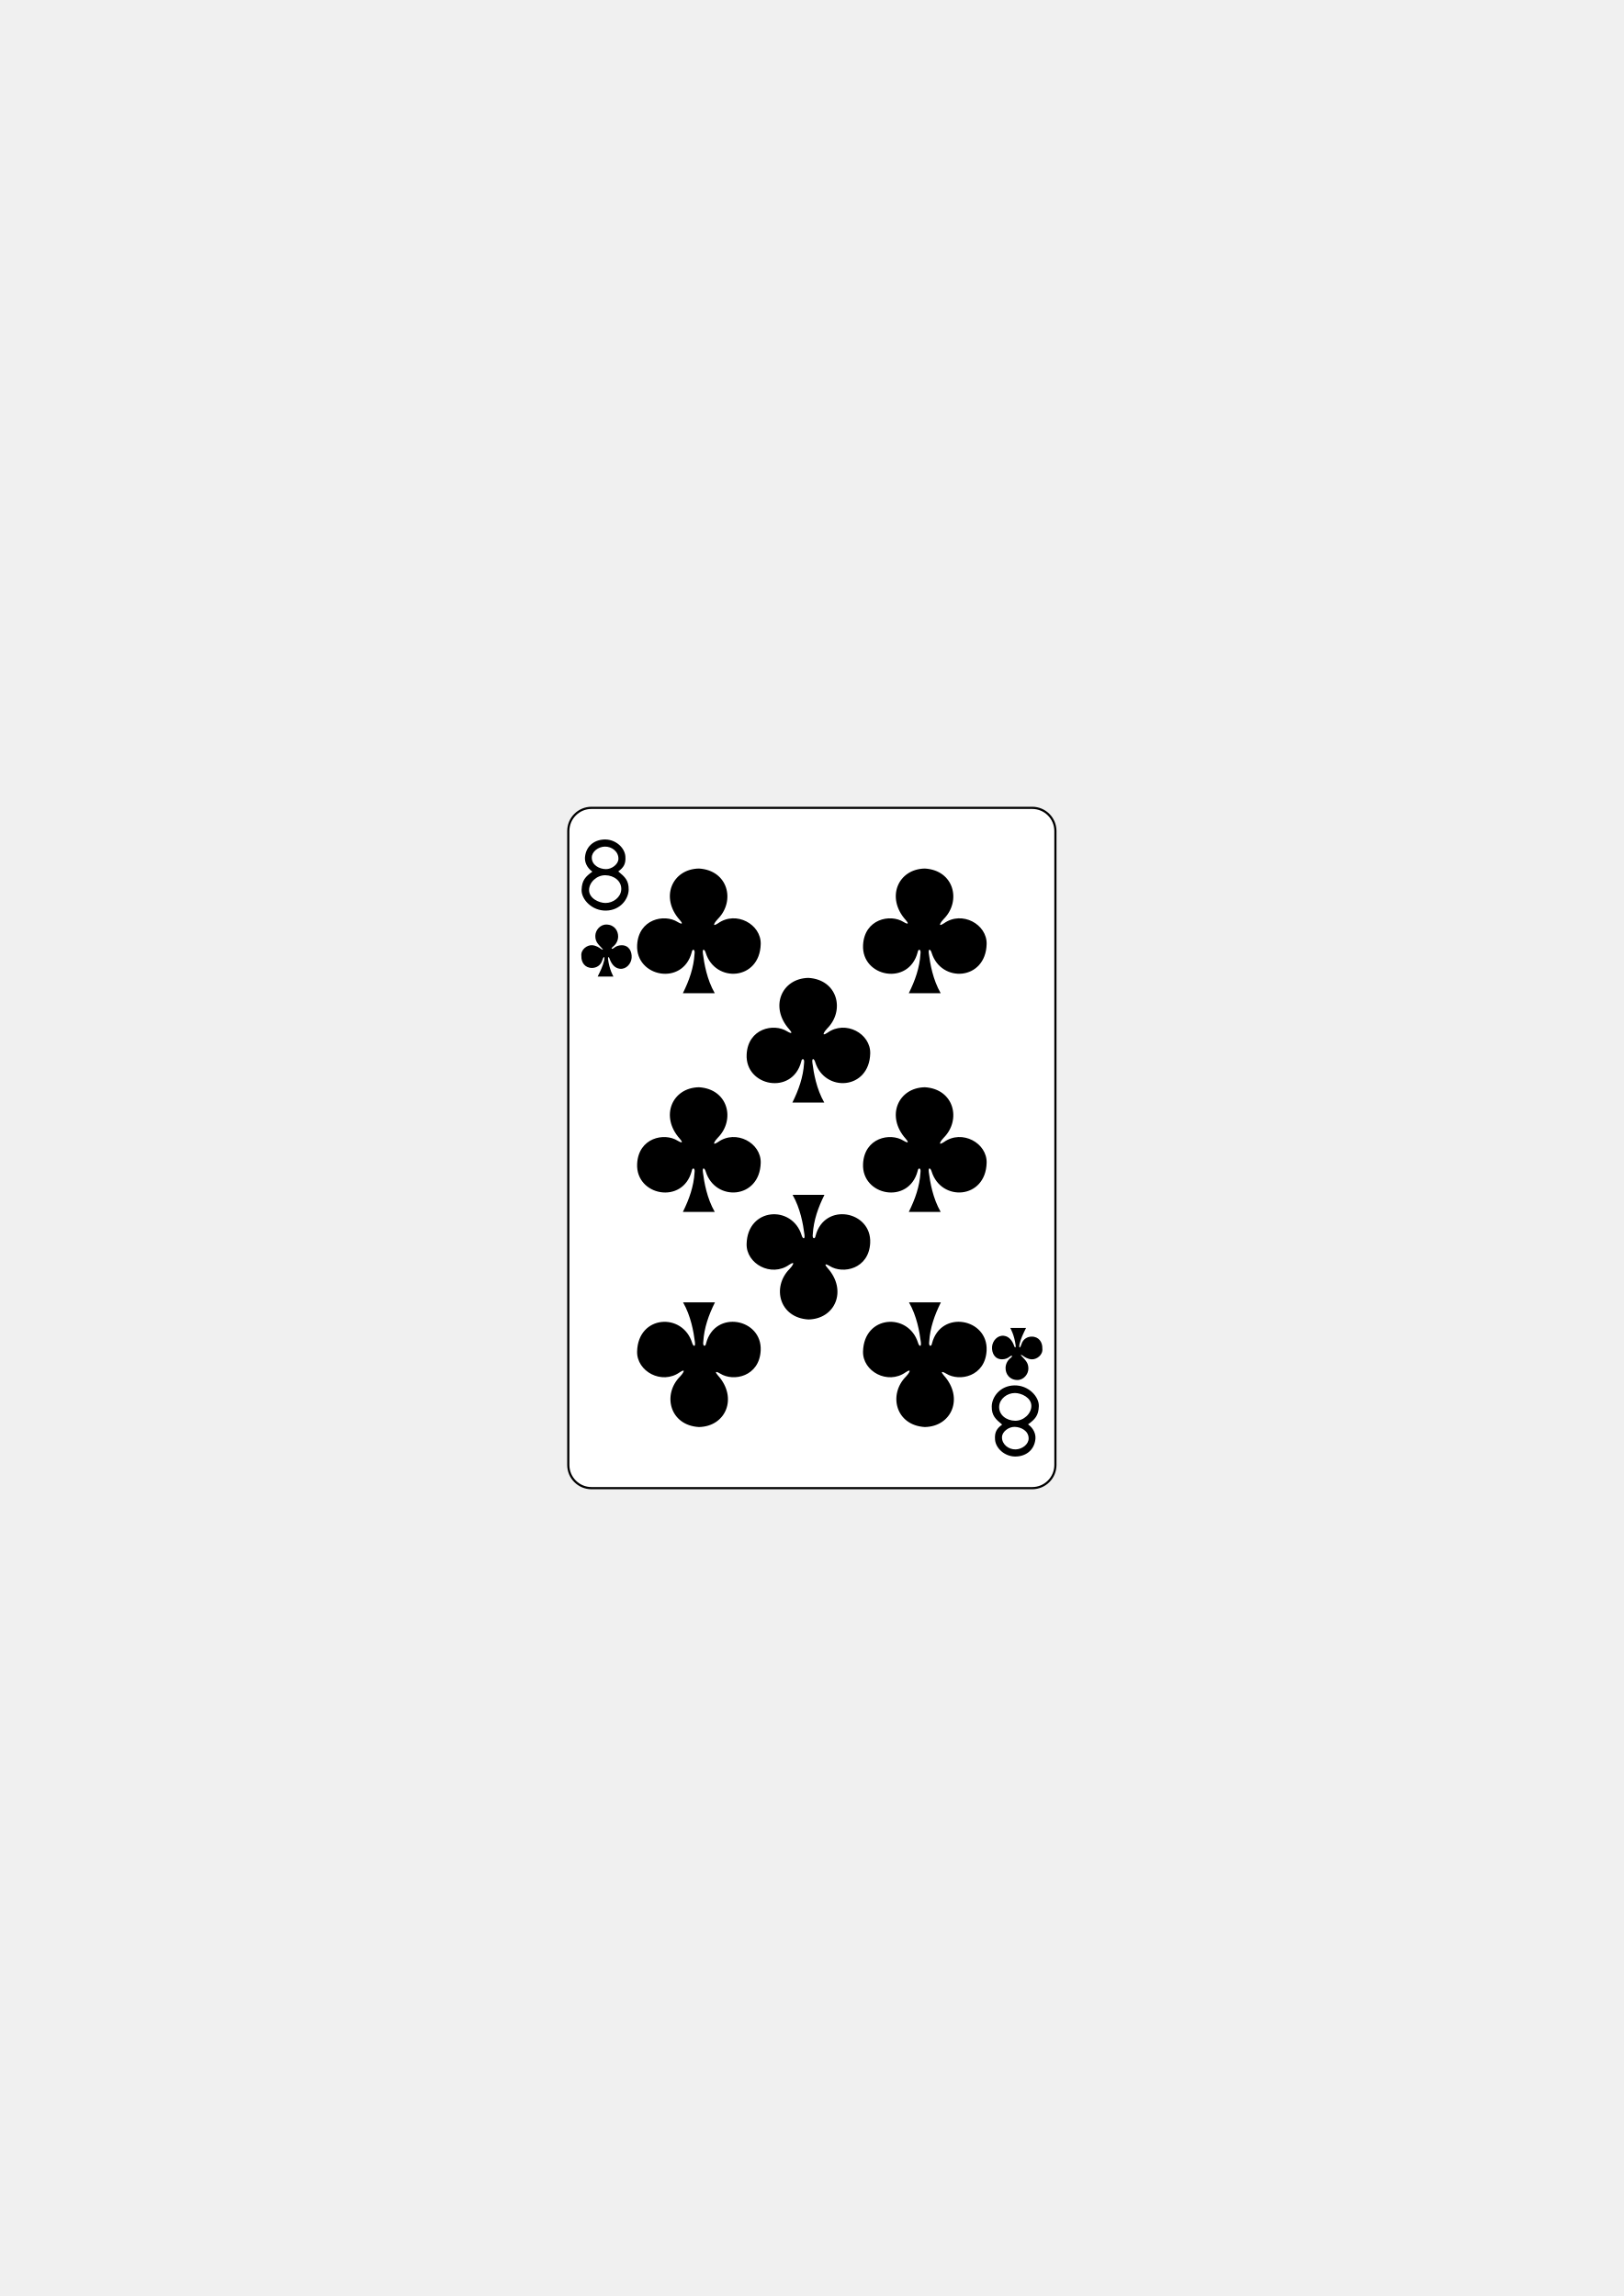
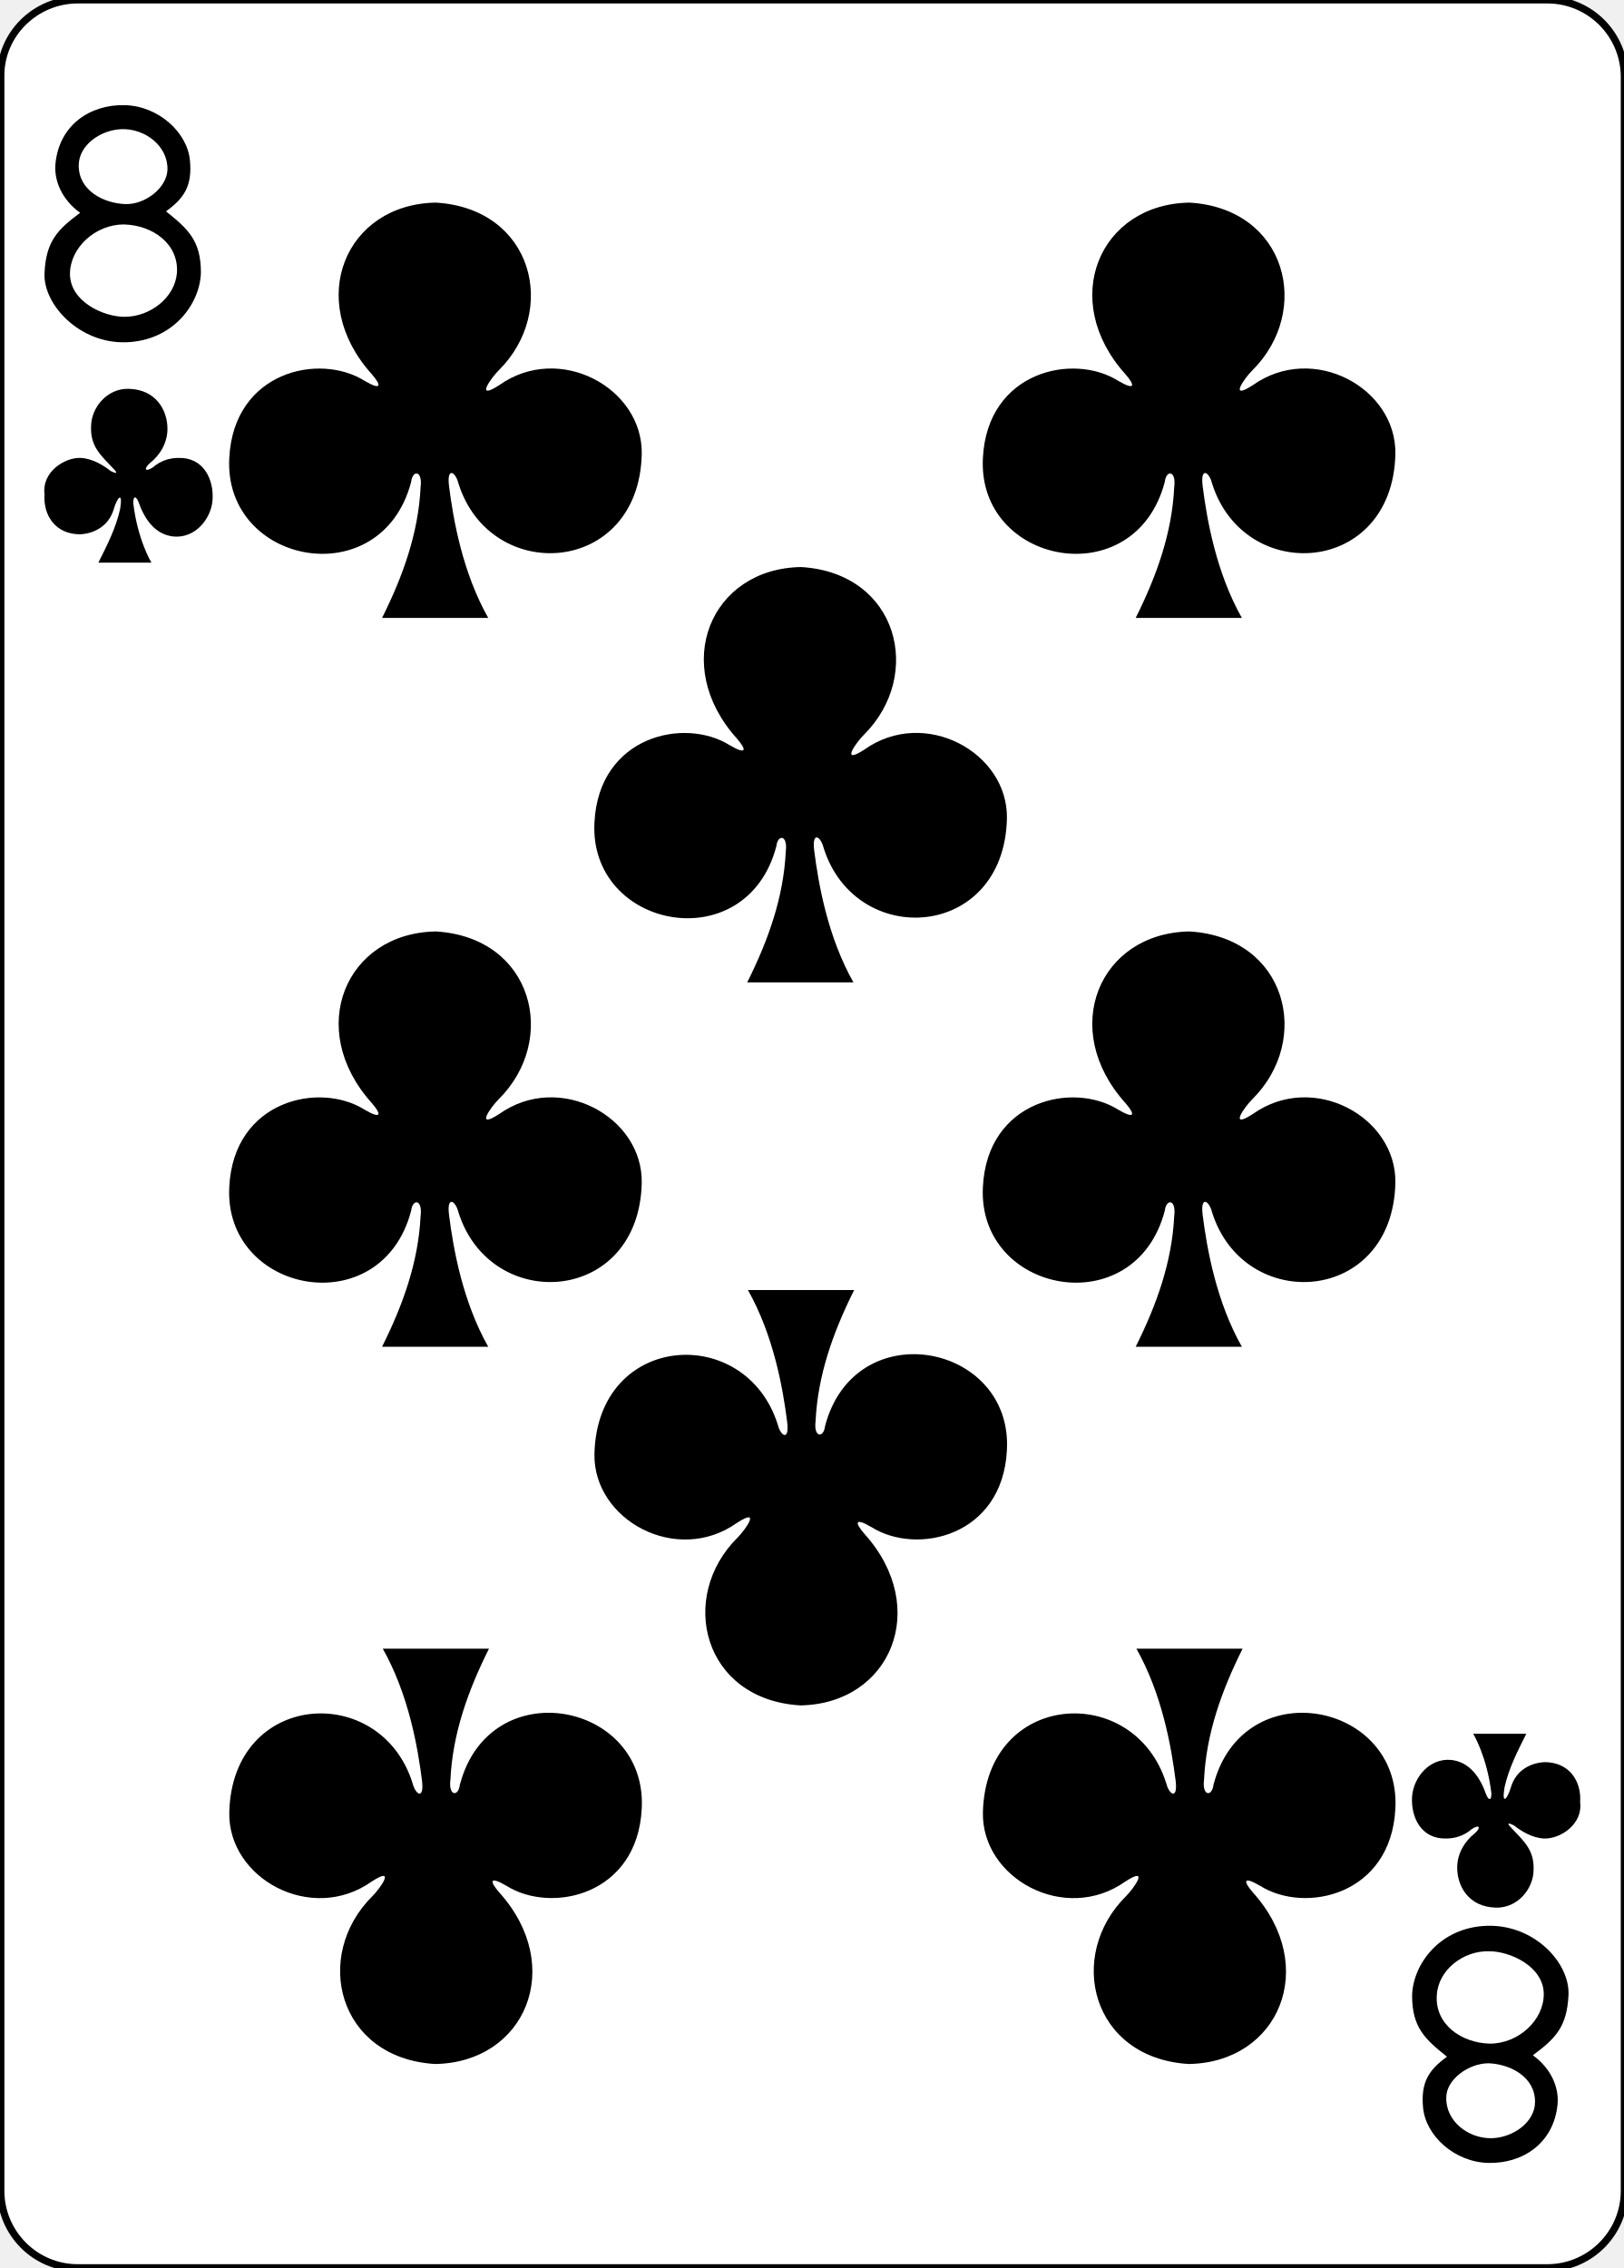
- <svg xmlns="http://www.w3.org/2000/svg" width="744.094" height="1052.362" id="svg4423" version="1.1">
-   <defs id="defs4425" />
+ <svg xmlns="http://www.w3.org/2000/svg" version="1.1" id="svg4423" x="0px" y="0px" viewBox="260.4 370.3 223.2 311.8" enable-background="new 260.4 370.3 223.2 311.8" xml:space="preserve">
  <g id="layer1">
-     <g transform="translate(380.1709,-760.445)" id="g4753" style="display:inline">
-       <g transform="translate(-1317.711,540.769)" style="display:inline" id="g3690">
+     <g id="g4753" transform="translate(380.1709,-760.445)">
+       <g id="g3690" transform="translate(-1317.711,540.769)">
        <g id="g8423">
-           <g transform="translate(-5059.956,3024.952)" style="display:inline" id="g8836-1">
-             <rect y="-2435" x="6257.929" height="311.811" width="223.228" id="rect6361-7" style="fill:#ffffff;fill-opacity:1;stroke:#000000;stroke-width:0.997;stroke-miterlimit:4;stroke-opacity:1;stroke-dasharray:none;display:inline" rx="10.63" ry="10.63" />
-             <g transform="matrix(0.3010621,0,0,0.3010621,5370.094,-1979.932)" id="g8646-4" />
+           <g id="g8836-1" transform="translate(-5059.956,3024.952)">
+             <path id="rect6361-7" fill="#FFFFFF" stroke="#000000" stroke-width="0.997" d="M6268.6-2435h202c5.9,0,10.6,4.8,10.6,10.6       v290.6c0,5.9-4.8,10.6-10.6,10.6h-202c-5.9,0-10.6-4.8-10.6-10.6v-290.6C6257.9-2430.2,6262.7-2435,6268.6-2435z" />
+             <g id="g8646-4" transform="matrix(0.3010621,0,0,0.3010621,5370.094,-1979.932)">
+ 					</g>
          </g>
        </g>
      </g>
-       <g transform="translate(-0.7519269,1.9438039e-6)" id="g6836">
-         <path transform="matrix(0.3010621,0,0,0.3010621,-1007.573,1585.788)" style="fill:#000000;fill-opacity:1;display:inline" d="m 2971.742,-1386.815 c 0.532,-14.533 5.882,-19.991 16.421,-27.6 -8.406,-5.963 -11.95,-14.736 -11.234,-22.212 1.732,-18.092 15.976,-27.144 31.505,-26.75 15.529,0.394 28.913,12.501 29.957,25.649 0.908,11.437 -2.559,16.948 -10.82,22.969 9.808,8.11 16.078,13.452 15.84,27.769 -0.238,14.316 -12.641,31.355 -34.261,31.878 -21.62,0.523 -37.94,-17.169 -37.408,-31.703 z m 60.362,0.048 c 0.927,-13.161 -10.922,-22.04 -24.292,-22.178 -13.028,-0.135 -24.683,10.784 -24.685,22.599 0,12.692 15.158,19.586 24.948,19.623 11.899,0.044 23.23,-8.71 24.029,-20.044 z m -4.278,-47.078 c 0.259,-11.086 -10.154,-19.031 -20.888,-18.711 -9.551,0.284 -19.667,7.443 -19.672,16.71 -0.01,11.592 11.5,17.38 21.314,17.598 8.903,0.198 19.051,-7.223 19.246,-15.597 z" id="path7112-0" />
-         <path transform="matrix(0.3010621,0,0,0.3010621,-1007.573,1585.788)" id="path7128-9" d="m 3667.748,-600.564 c -0.532,14.533 -5.882,19.991 -16.421,27.6 8.406,5.963 11.95,14.736 11.234,22.212 -1.732,18.092 -15.976,27.144 -31.505,26.75 -15.529,-0.394 -28.913,-12.501 -29.957,-25.649 -0.908,-11.437 2.559,-16.948 10.82,-22.969 -9.808,-8.11 -16.078,-13.452 -15.84,-27.769 0.238,-14.316 12.641,-31.355 34.261,-31.878 21.62,-0.523 37.94,17.169 37.408,31.703 z m -60.362,-0.048 c -0.927,13.161 10.922,22.04 24.292,22.178 13.028,0.135 24.683,-10.784 24.685,-22.599 0,-12.692 -15.158,-19.586 -24.948,-19.623 -11.899,-0.044 -23.23,8.71 -24.029,20.044 z m 4.278,47.078 c -0.259,11.086 10.154,19.031 20.888,18.711 9.551,-0.284 19.667,-7.443 19.672,-16.71 0.01,-11.592 -11.5,-17.38 -21.314,-17.598 -8.903,-0.198 -19.051,7.223 -19.246,15.597 z" style="fill:#000000;fill-opacity:1;display:inline" />
-         <path transform="translate(-1317.711,540.769)" style="fill:#000000;fill-opacity:1;display:inline" d="m 1354.765,674.906 c 2.879,-5.776 4.976,-11.701 5.348,-18.037 0.342,-2.332 -1.075,-2.371 -1.288,-0.729 -4.076,15.593 -25.763,11.37 -25.017,-3.296 0.605,-11.895 12.419,-14.454 18.582,-10.565 2.434,1.433 2.296,0.575 0.968,-0.912 -9.155,-10.211 -3.61,-23.362 8.761,-23.602 13.38,0.793 16.851,14.87 8.644,23.148 -1.021,0.995 -3.284,4.191 0.123,1.956 8.287,-5.888 19.787,0.443 19.553,9.521 -0.433,16.739 -20.839,17.987 -25.203,4.006 -0.42,-1.55 -1.629,-2.329 -1.295,0.304 0.605,4.767 1.857,11.953 5.437,18.206 z" id="path3309" />
-         <path transform="translate(-1317.711,540.769)" id="path3311" d="m 1354.765,775.154 c 2.879,-5.776 4.976,-11.701 5.348,-18.037 0.342,-2.332 -1.075,-2.371 -1.288,-0.729 -4.076,15.593 -25.763,11.37 -25.017,-3.296 0.605,-11.895 12.419,-14.454 18.582,-10.565 2.434,1.433 2.296,0.575 0.968,-0.912 -9.155,-10.211 -3.61,-23.362 8.761,-23.602 13.38,0.793 16.851,14.87 8.644,23.148 -1.021,0.995 -3.284,4.191 0.123,1.956 8.287,-5.888 19.787,0.443 19.553,9.521 -0.433,16.739 -20.839,17.987 -25.203,4.006 -0.42,-1.55 -1.629,-2.329 -1.295,0.304 0.605,4.767 1.857,11.953 5.437,18.206 z" style="fill:#000000;fill-opacity:1;display:inline" />
-         <path transform="translate(-1317.711,540.769)" style="fill:#000000;fill-opacity:1;display:inline" d="m 1251.232,775.154 c 2.879,-5.776 4.976,-11.701 5.348,-18.037 0.342,-2.332 -1.075,-2.371 -1.288,-0.729 -4.076,15.593 -25.763,11.37 -25.017,-3.296 0.605,-11.895 12.419,-14.454 18.582,-10.565 2.434,1.433 2.296,0.575 0.968,-0.912 -9.155,-10.211 -3.61,-23.362 8.761,-23.602 13.38,0.793 16.851,14.87 8.644,23.148 -1.021,0.995 -3.284,4.191 0.123,1.956 8.287,-5.888 19.787,0.443 19.553,9.521 -0.433,16.739 -20.839,17.987 -25.203,4.006 -0.42,-1.55 -1.629,-2.329 -1.295,0.304 0.605,4.767 1.857,11.953 5.437,18.206 z" id="path3313" />
-         <path transform="translate(-1317.711,540.769)" id="path3315" d="m 1301.415,725.03 c 2.879,-5.776 4.976,-11.701 5.348,-18.037 0.342,-2.332 -1.075,-2.371 -1.288,-0.729 -4.076,15.593 -25.763,11.37 -25.017,-3.296 0.605,-11.895 12.419,-14.454 18.582,-10.565 2.434,1.433 2.296,0.575 0.968,-0.912 -9.155,-10.211 -3.61,-23.362 8.761,-23.602 13.38,0.793 16.851,14.87 8.644,23.148 -1.021,0.995 -3.284,4.191 0.123,1.956 8.287,-5.888 19.787,0.443 19.553,9.521 -0.433,16.739 -20.839,17.987 -25.203,4.006 -0.42,-1.55 -1.629,-2.329 -1.295,0.304 0.605,4.767 1.857,11.953 5.437,18.206 z" style="fill:#000000;fill-opacity:1;display:inline" />
-         <path transform="translate(-1317.711,540.769)" style="fill:#000000;fill-opacity:1;display:inline" d="m 1251.232,674.906 c 2.879,-5.776 4.976,-11.701 5.348,-18.037 0.342,-2.332 -1.075,-2.371 -1.288,-0.729 -4.076,15.593 -25.763,11.37 -25.017,-3.296 0.605,-11.895 12.419,-14.454 18.582,-10.565 2.434,1.433 2.296,0.575 0.968,-0.912 -9.155,-10.211 -3.61,-23.362 8.761,-23.602 13.38,0.793 16.851,14.87 8.644,23.148 -1.021,0.995 -3.284,4.191 0.123,1.956 8.287,-5.888 19.787,0.443 19.553,9.521 -0.433,16.739 -20.839,17.987 -25.203,4.006 -0.42,-1.55 -1.629,-2.329 -1.295,0.304 0.605,4.767 1.857,11.953 5.437,18.206 z" id="path3317" />
-         <path transform="translate(-1317.711,540.769)" style="fill:#000000;fill-opacity:1;display:inline" d="m 1369.467,816.612 c -2.879,5.776 -4.976,11.701 -5.348,18.037 -0.342,2.332 1.075,2.371 1.288,0.729 4.076,-15.593 25.763,-11.37 25.017,3.297 -0.605,11.895 -12.419,14.454 -18.582,10.565 -2.434,-1.433 -2.296,-0.575 -0.968,0.912 9.155,10.211 3.61,23.362 -8.761,23.602 -13.38,-0.793 -16.851,-14.87 -8.644,-23.148 1.021,-0.995 3.284,-4.191 -0.123,-1.956 -8.287,5.888 -19.787,-0.443 -19.553,-9.521 0.433,-16.739 20.839,-17.987 25.203,-4.006 0.42,1.55 1.629,2.329 1.295,-0.304 -0.605,-4.767 -1.857,-11.953 -5.437,-18.206 z" id="path3375" />
-         <path transform="translate(-1317.711,540.769)" id="path3377" d="m 1316.117,767.312 c -2.879,5.776 -4.976,11.701 -5.348,18.037 -0.342,2.332 1.075,2.371 1.288,0.729 4.076,-15.593 25.763,-11.37 25.017,3.297 -0.605,11.895 -12.419,14.454 -18.582,10.565 -2.434,-1.433 -2.296,-0.575 -0.968,0.912 9.155,10.211 3.61,23.362 -8.761,23.602 -13.38,-0.793 -16.851,-14.87 -8.644,-23.148 1.021,-0.995 3.284,-4.191 -0.123,-1.956 -8.287,5.888 -19.787,-0.443 -19.553,-9.521 0.433,-16.739 20.839,-17.987 25.203,-4.006 0.42,1.55 1.629,2.329 1.295,-0.304 -0.605,-4.767 -1.857,-11.953 -5.437,-18.206 z" style="fill:#000000;fill-opacity:1;display:inline" />
-         <path transform="translate(-1317.711,540.769)" style="fill:#000000;fill-opacity:1;display:inline" d="m 1265.934,816.612 c -2.879,5.776 -4.976,11.701 -5.348,18.037 -0.342,2.332 1.075,2.371 1.288,0.729 4.076,-15.593 25.763,-11.37 25.017,3.297 -0.605,11.895 -12.419,14.454 -18.582,10.565 -2.434,-1.433 -2.296,-0.575 -0.968,0.912 9.155,10.211 3.61,23.362 -8.761,23.602 -13.38,-0.793 -16.851,-14.87 -8.644,-23.148 1.021,-0.995 3.284,-4.191 -0.123,-1.956 -8.287,5.888 -19.787,-0.443 -19.553,-9.521 0.433,-16.739 20.839,-17.987 25.203,-4.006 0.42,1.55 1.629,2.329 1.295,-0.304 -0.605,-4.767 -1.857,-11.953 -5.437,-18.206 z" id="path3379" />
-         <path transform="translate(-1317.711,540.769)" style="fill:#000000;fill-opacity:1;display:inline" d="m 1212.183,667.289 c 1.192,-2.445 2.352,-4.721 2.984,-7.401 0.419,-2.528 -0.438,-1.589 -0.925,0.068 -0.721,2.297 -2.723,3.344 -4.58,3.369 -3.371,0.045 -5.053,-2.604 -4.948,-5.454 -0.368,-2.999 2.671,-5.12 4.962,-4.957 1.722,0.123 3.224,1.052 4.133,1.775 0.596,0.315 1.234,0.455 0.345,-0.358 -1.678,-1.833 -3.077,-2.964 -3.046,-5.711 0.029,-2.579 2.233,-5.268 5.155,-5.184 3.651,0.105 5.312,2.89 5.303,5.481 -0.01,1.888 -0.954,3.626 -2.411,4.703 -0.944,0.766 -0.679,1.34 0.398,0.615 1.035,-0.892 2.267,-1.283 3.545,-1.31 3.49,-0.055 4.855,2.961 4.655,5.764 -0.187,2.626 -2.423,5.328 -5.369,5.022 -2.631,-0.301 -4.013,-2.51 -4.805,-4.777 -0.262,-0.695 -0.676,-0.883 -0.664,0.153 0.608,5.057 2.492,8.204 2.505,8.202 z" id="path3468" />
-         <path id="path3490" d="m 90.785,1369.111 c -1.192,2.445 -2.352,4.721 -2.984,7.401 -0.419,2.527 0.438,1.589 0.925,-0.068 0.721,-2.297 2.723,-3.344 4.58,-3.369 3.371,-0.045 5.053,2.604 4.948,5.454 0.368,2.999 -2.671,5.12 -4.962,4.957 -1.722,-0.123 -3.224,-1.052 -4.133,-1.775 -0.596,-0.315 -1.234,-0.455 -0.345,0.358 1.678,1.833 3.077,2.964 3.046,5.711 -0.029,2.579 -2.233,5.268 -5.155,5.184 -3.651,-0.105 -5.312,-2.89 -5.303,-5.481 0.01,-1.888 0.954,-3.626 2.411,-4.703 0.944,-0.766 0.679,-1.34 -0.398,-0.615 -1.035,0.892 -2.267,1.283 -3.545,1.31 -3.49,0.055 -4.855,-2.962 -4.655,-5.764 0.187,-2.626 2.423,-5.328 5.369,-5.022 2.631,0.301 4.013,2.51 4.805,4.777 0.262,0.695 0.676,0.883 0.664,-0.153 -0.608,-5.057 -2.492,-8.204 -2.505,-8.202 z" style="fill:#000000;fill-opacity:1;display:inline" />
+       <g id="g6836" transform="translate(-0.7519269,1.9438039e-6)">
+         <path id="path7112-0" d="M-112.9,1168.3     c0.2-4.4,1.8-6,4.9-8.3c-2.5-1.8-3.6-4.4-3.4-6.7c0.5-5.4,4.8-8.2,9.5-8.1c4.7,0.1,8.7,3.8,9,7.7c0.3,3.4-0.8,5.1-3.3,6.9     c3,2.4,4.8,4,4.8,8.4c-0.1,4.3-3.8,9.4-10.3,9.6C-108.1,1178-113.1,1172.6-112.9,1168.3L-112.9,1168.3z M-94.7,1168.3     c0.3-4-3.3-6.6-7.3-6.7c-3.9,0-7.4,3.2-7.4,6.8c0,3.8,4.6,5.9,7.5,5.9C-98.4,1174.3-95,1171.7-94.7,1168.3L-94.7,1168.3z      M-96,1154.1c0.1-3.3-3.1-5.7-6.3-5.6c-2.9,0.1-5.9,2.2-5.9,5c0,3.5,3.5,5.2,6.4,5.3C-99.1,1158.9-96.1,1156.6-96,1154.1z" />
+         <path id="path7128-9" d="M96.6,1405     c-0.2,4.4-1.8,6-4.9,8.3c2.5,1.8,3.6,4.4,3.4,6.7c-0.5,5.4-4.8,8.2-9.5,8.1c-4.7-0.1-8.7-3.8-9-7.7c-0.3-3.4,0.8-5.1,3.3-6.9     c-3-2.4-4.8-4-4.8-8.4c0.1-4.3,3.8-9.4,10.3-9.6C91.9,1395.3,96.8,1400.6,96.6,1405L96.6,1405z M78.5,1405     c-0.3,4,3.3,6.6,7.3,6.7c3.9,0,7.4-3.2,7.4-6.8c0-3.8-4.6-5.9-7.5-5.9C82.1,1398.9,78.7,1401.6,78.5,1405L78.5,1405z      M79.8,1419.1c-0.1,3.3,3.1,5.7,6.3,5.6c2.9-0.1,5.9-2.2,5.9-5c0-3.5-3.5-5.2-6.4-5.3C82.9,1414.4,79.8,1416.6,79.8,1419.1z" />
+         <path id="path3309" d="M37.1,1215.7     c2.9-5.8,5-11.7,5.3-18c0.3-2.3-1.1-2.4-1.3-0.7c-4.1,15.6-25.8,11.4-25-3.3c0.6-11.9,12.4-14.5,18.6-10.6c2.4,1.4,2.3,0.6,1-0.9     c-9.2-10.2-3.6-23.4,8.8-23.6c13.4,0.8,16.9,14.9,8.6,23.1c-1,1-3.3,4.2,0.1,2c8.3-5.9,19.8,0.4,19.6,9.5     c-0.4,16.7-20.8,18-25.2,4c-0.4-1.6-1.6-2.3-1.3,0.3c0.6,4.8,1.9,12,5.4,18.2H37.1z" />
+         <path id="path3311" d="M37.1,1315.9     c2.9-5.8,5-11.7,5.3-18c0.3-2.3-1.1-2.4-1.3-0.7c-4.1,15.6-25.8,11.4-25-3.3c0.6-11.9,12.4-14.5,18.6-10.6c2.4,1.4,2.3,0.6,1-0.9     c-9.2-10.2-3.6-23.4,8.8-23.6c13.4,0.8,16.9,14.9,8.6,23.1c-1,1-3.3,4.2,0.1,2c8.3-5.9,19.8,0.4,19.6,9.5     c-0.4,16.7-20.8,18-25.2,4c-0.4-1.6-1.6-2.3-1.3,0.3c0.6,4.8,1.9,12,5.4,18.2H37.1z" />
+         <path id="path3313" d="M-66.5,1315.9     c2.9-5.8,5-11.7,5.3-18c0.3-2.3-1.1-2.4-1.3-0.7c-4.1,15.6-25.8,11.4-25-3.3c0.6-11.9,12.4-14.5,18.6-10.6c2.4,1.4,2.3,0.6,1-0.9     c-9.2-10.2-3.6-23.4,8.8-23.6c13.4,0.8,16.9,14.9,8.6,23.1c-1,1-3.3,4.2,0.1,2c8.3-5.9,19.8,0.4,19.6,9.5     c-0.4,16.7-20.8,18-25.2,4c-0.4-1.6-1.6-2.3-1.3,0.3c0.6,4.8,1.9,12,5.4,18.2H-66.5z" />
+         <path id="path3315" d="M-16.3,1265.8     c2.9-5.8,5-11.7,5.3-18c0.3-2.3-1.1-2.4-1.3-0.7c-4.1,15.6-25.8,11.4-25-3.3c0.6-11.9,12.4-14.5,18.6-10.6c2.4,1.4,2.3,0.6,1-0.9     c-9.2-10.2-3.6-23.4,8.8-23.6c13.4,0.8,16.9,14.9,8.6,23.1c-1,1-3.3,4.2,0.1,2c8.3-5.9,19.8,0.4,19.6,9.5     c-0.4,16.7-20.8,18-25.2,4c-0.4-1.6-1.6-2.3-1.3,0.3c0.6,4.8,1.9,12,5.4,18.2H-16.3z" />
+         <path id="path3317" d="M-66.5,1215.7     c2.9-5.8,5-11.7,5.3-18c0.3-2.3-1.1-2.4-1.3-0.7c-4.1,15.6-25.8,11.4-25-3.3c0.6-11.9,12.4-14.5,18.6-10.6c2.4,1.4,2.3,0.6,1-0.9     c-9.2-10.2-3.6-23.4,8.8-23.6c13.4,0.8,16.9,14.9,8.6,23.1c-1,1-3.3,4.2,0.1,2c8.3-5.9,19.8,0.4,19.6,9.5     c-0.4,16.7-20.8,18-25.2,4c-0.4-1.6-1.6-2.3-1.3,0.3c0.6,4.8,1.9,12,5.4,18.2H-66.5z" />
+         <path id="path3375" d="M51.8,1357.4     c-2.9,5.8-5,11.7-5.3,18c-0.3,2.3,1.1,2.4,1.3,0.7c4.1-15.6,25.8-11.4,25,3.3c-0.6,11.9-12.4,14.5-18.6,10.6     c-2.4-1.4-2.3-0.6-1,0.9c9.2,10.2,3.6,23.4-8.8,23.6c-13.4-0.8-16.9-14.9-8.6-23.1c1-1,3.3-4.2-0.1-2c-8.3,5.9-19.8-0.4-19.6-9.5     c0.4-16.7,20.8-18,25.2-4c0.4,1.6,1.6,2.3,1.3-0.3c-0.6-4.8-1.9-12-5.4-18.2L51.8,1357.4z" />
+         <path id="path3377" d="M-1.6,1308.1     c-2.9,5.8-5,11.7-5.3,18c-0.3,2.3,1.1,2.4,1.3,0.7c4.1-15.6,25.8-11.4,25,3.3c-0.6,11.9-12.4,14.5-18.6,10.6     c-2.4-1.4-2.3-0.6-1,0.9c9.2,10.2,3.6,23.4-8.8,23.6c-13.4-0.8-16.9-14.9-8.6-23.1c1-1,3.3-4.2-0.1-2c-8.3,5.9-19.8-0.4-19.6-9.5     c0.4-16.7,20.8-18,25.2-4c0.4,1.6,1.6,2.3,1.3-0.3c-0.6-4.8-1.9-12-5.4-18.2H-1.6z" />
+         <path id="path3379" d="M-51.8,1357.4     c-2.9,5.8-5,11.7-5.3,18c-0.3,2.3,1.1,2.4,1.3,0.7c4.1-15.6,25.8-11.4,25,3.3c-0.6,11.9-12.4,14.5-18.6,10.6     c-2.4-1.4-2.3-0.6-1,0.9c9.2,10.2,3.6,23.4-8.8,23.6c-13.4-0.8-16.9-14.9-8.6-23.1c1-1,3.3-4.2-0.1-2c-8.3,5.9-19.8-0.4-19.6-9.5     c0.4-16.7,20.8-18,25.2-4c0.4,1.6,1.6,2.3,1.3-0.3c-0.6-4.8-1.9-12-5.4-18.2L-51.8,1357.4z" />
+         <path id="path3468" d="M-105.5,1208.1     c1.2-2.4,2.4-4.7,3-7.4c0.4-2.5-0.4-1.6-0.9,0.1c-0.7,2.3-2.7,3.3-4.6,3.4c-3.4,0-5.1-2.6-4.9-5.5c-0.4-3,2.7-5.1,5-5     c1.7,0.1,3.2,1.1,4.1,1.8c0.6,0.3,1.2,0.5,0.3-0.4c-1.7-1.8-3.1-3-3-5.7c0-2.6,2.2-5.3,5.2-5.2c3.7,0.1,5.3,2.9,5.3,5.5     c0,1.9-1,3.6-2.4,4.7c-0.9,0.8-0.7,1.3,0.4,0.6c1-0.9,2.3-1.3,3.5-1.3c3.5-0.1,4.9,3,4.7,5.8c-0.2,2.6-2.4,5.3-5.4,5     c-2.6-0.3-4-2.5-4.8-4.8c-0.3-0.7-0.7-0.9-0.7,0.2c0.6,5.1,2.5,8.2,2.5,8.2H-105.5z" />
+         <path id="path3490" d="M90.8,1369.1     c-1.2,2.4-2.4,4.7-3,7.4c-0.4,2.5,0.4,1.6,0.9-0.1c0.7-2.3,2.7-3.3,4.6-3.4c3.4,0,5.1,2.6,4.9,5.5c0.4,3-2.7,5.1-5,5     c-1.7-0.1-3.2-1.1-4.1-1.8c-0.6-0.3-1.2-0.5-0.3,0.4c1.7,1.8,3.1,3,3,5.7c0,2.6-2.2,5.3-5.2,5.2c-3.7-0.1-5.3-2.9-5.3-5.5     c0-1.9,1-3.6,2.4-4.7c0.9-0.8,0.7-1.3-0.4-0.6c-1,0.9-2.3,1.3-3.5,1.3c-3.5,0.1-4.9-3-4.7-5.8c0.2-2.6,2.4-5.3,5.4-5     c2.6,0.3,4,2.5,4.8,4.8c0.3,0.7,0.7,0.9,0.7-0.2c-0.6-5.1-2.5-8.2-2.5-8.2L90.8,1369.1z" />
      </g>
    </g>
  </g>
</svg>
